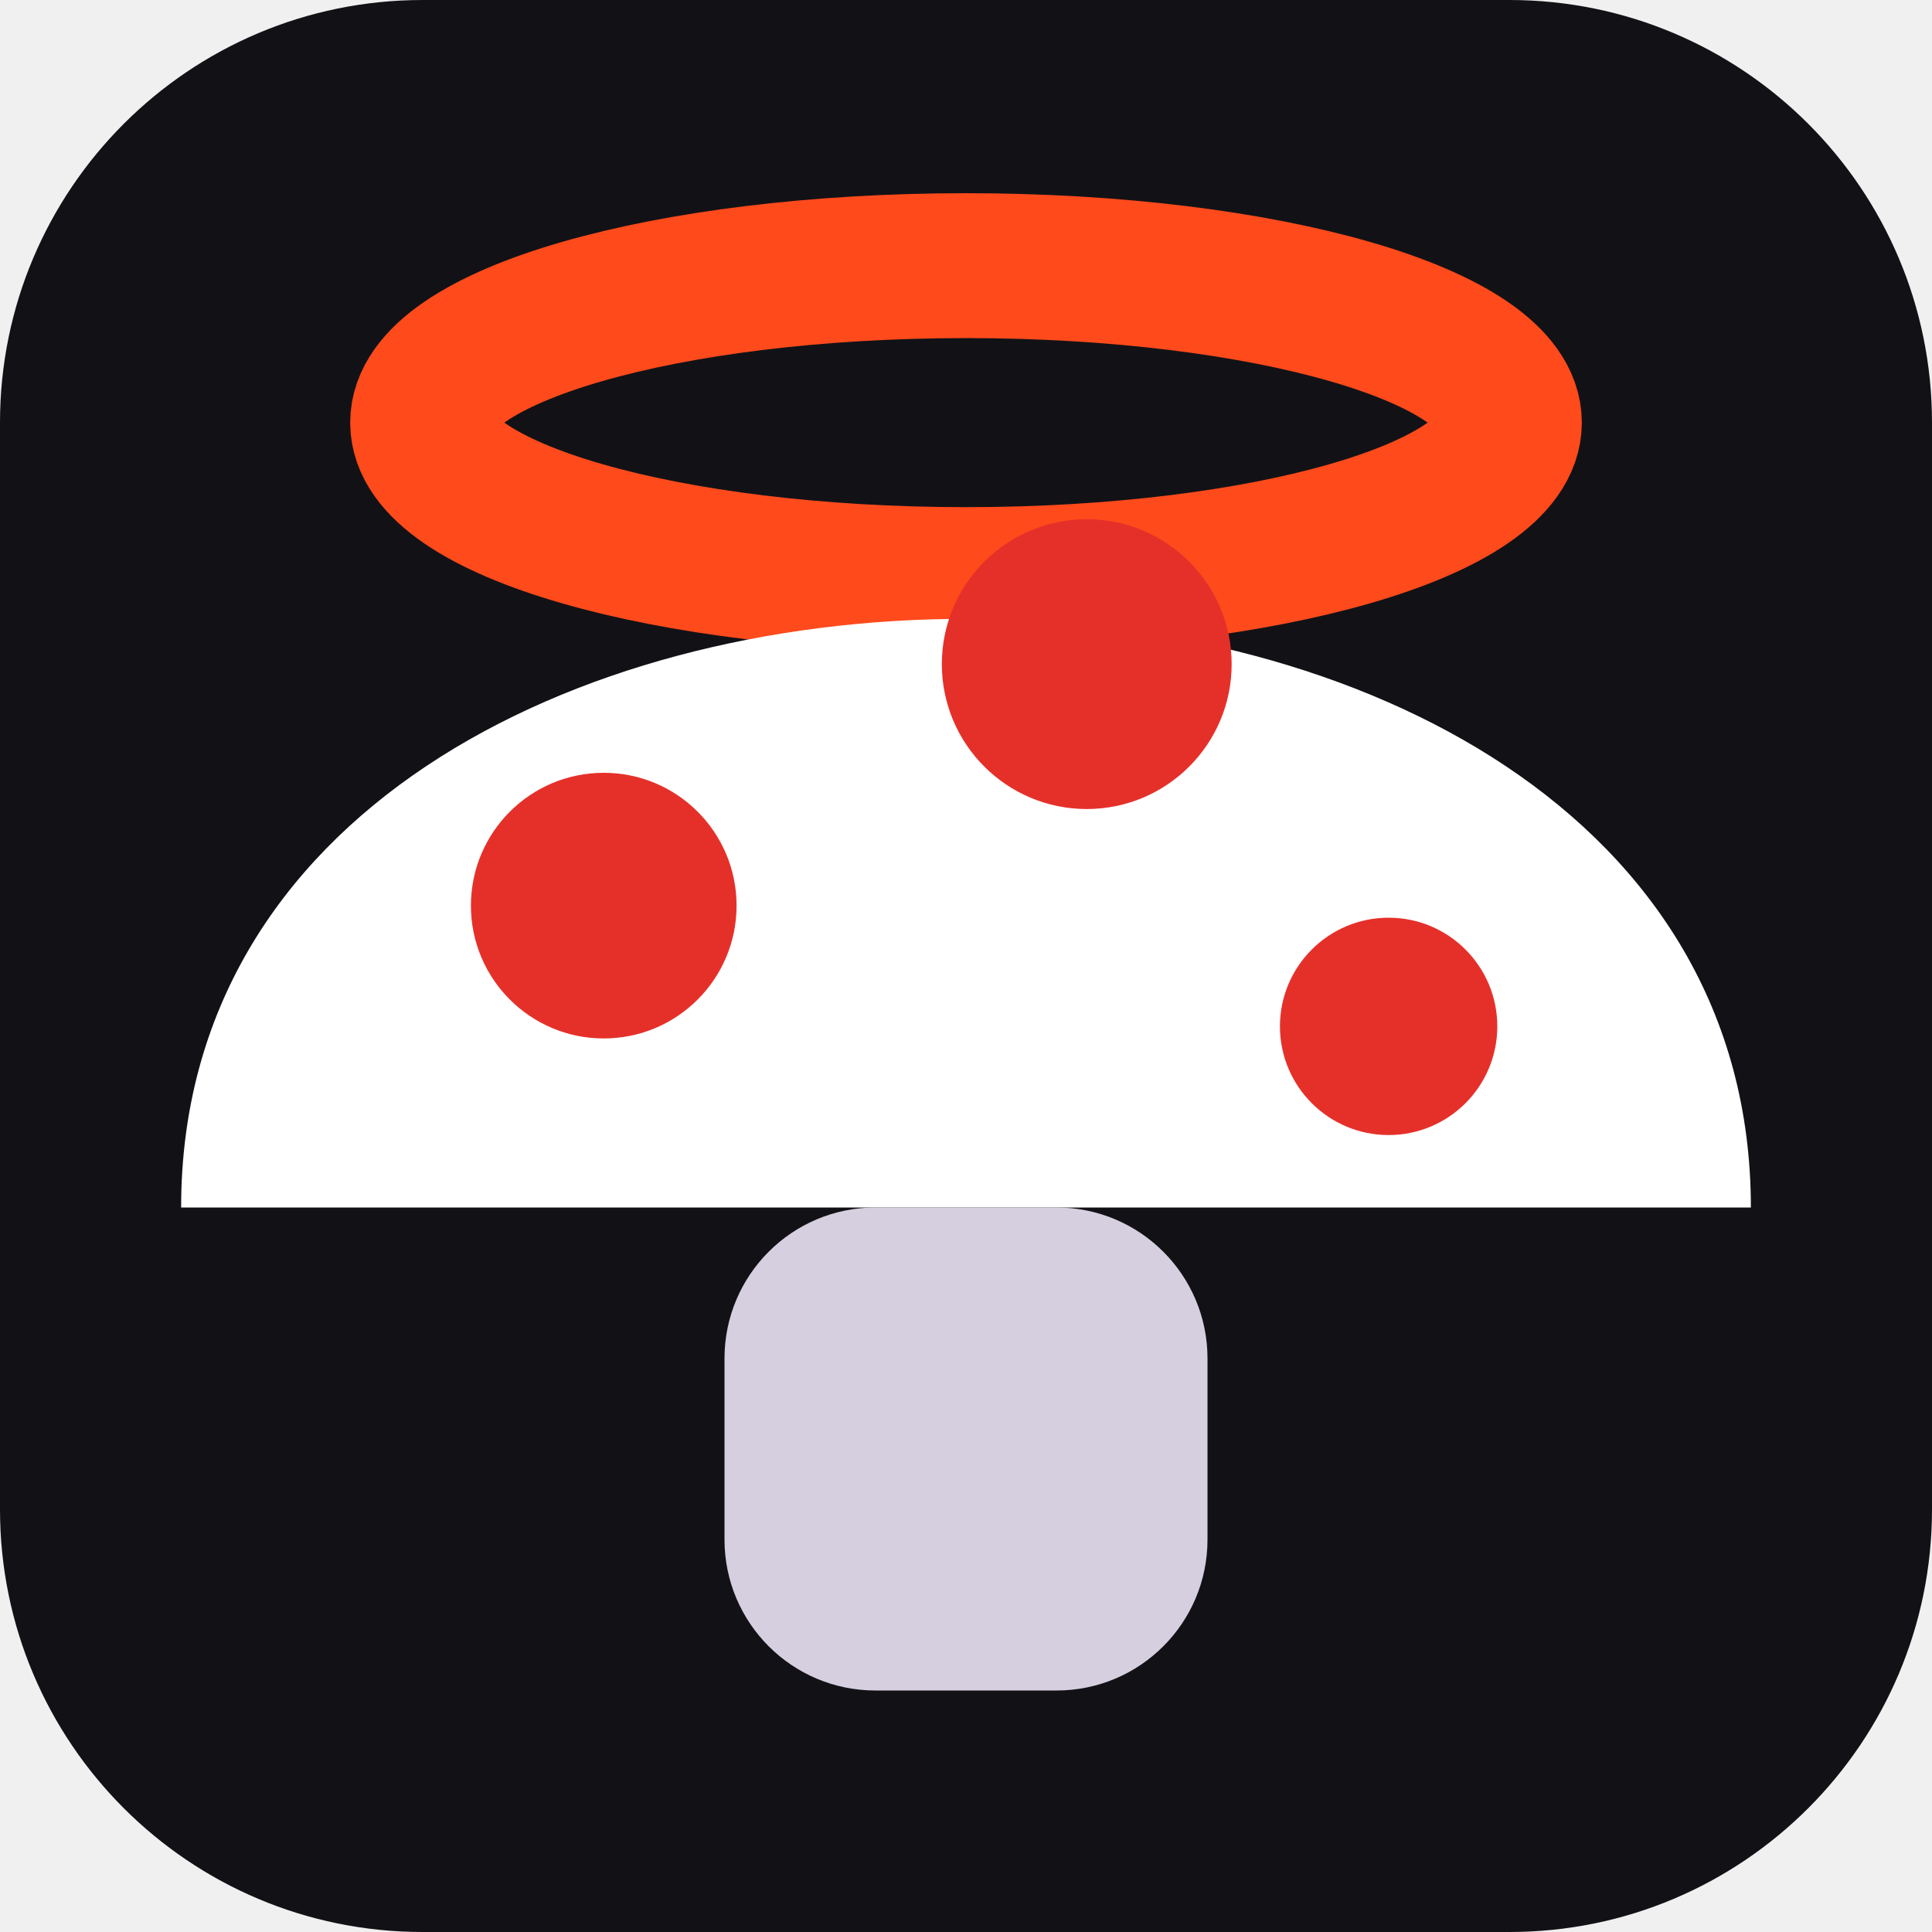
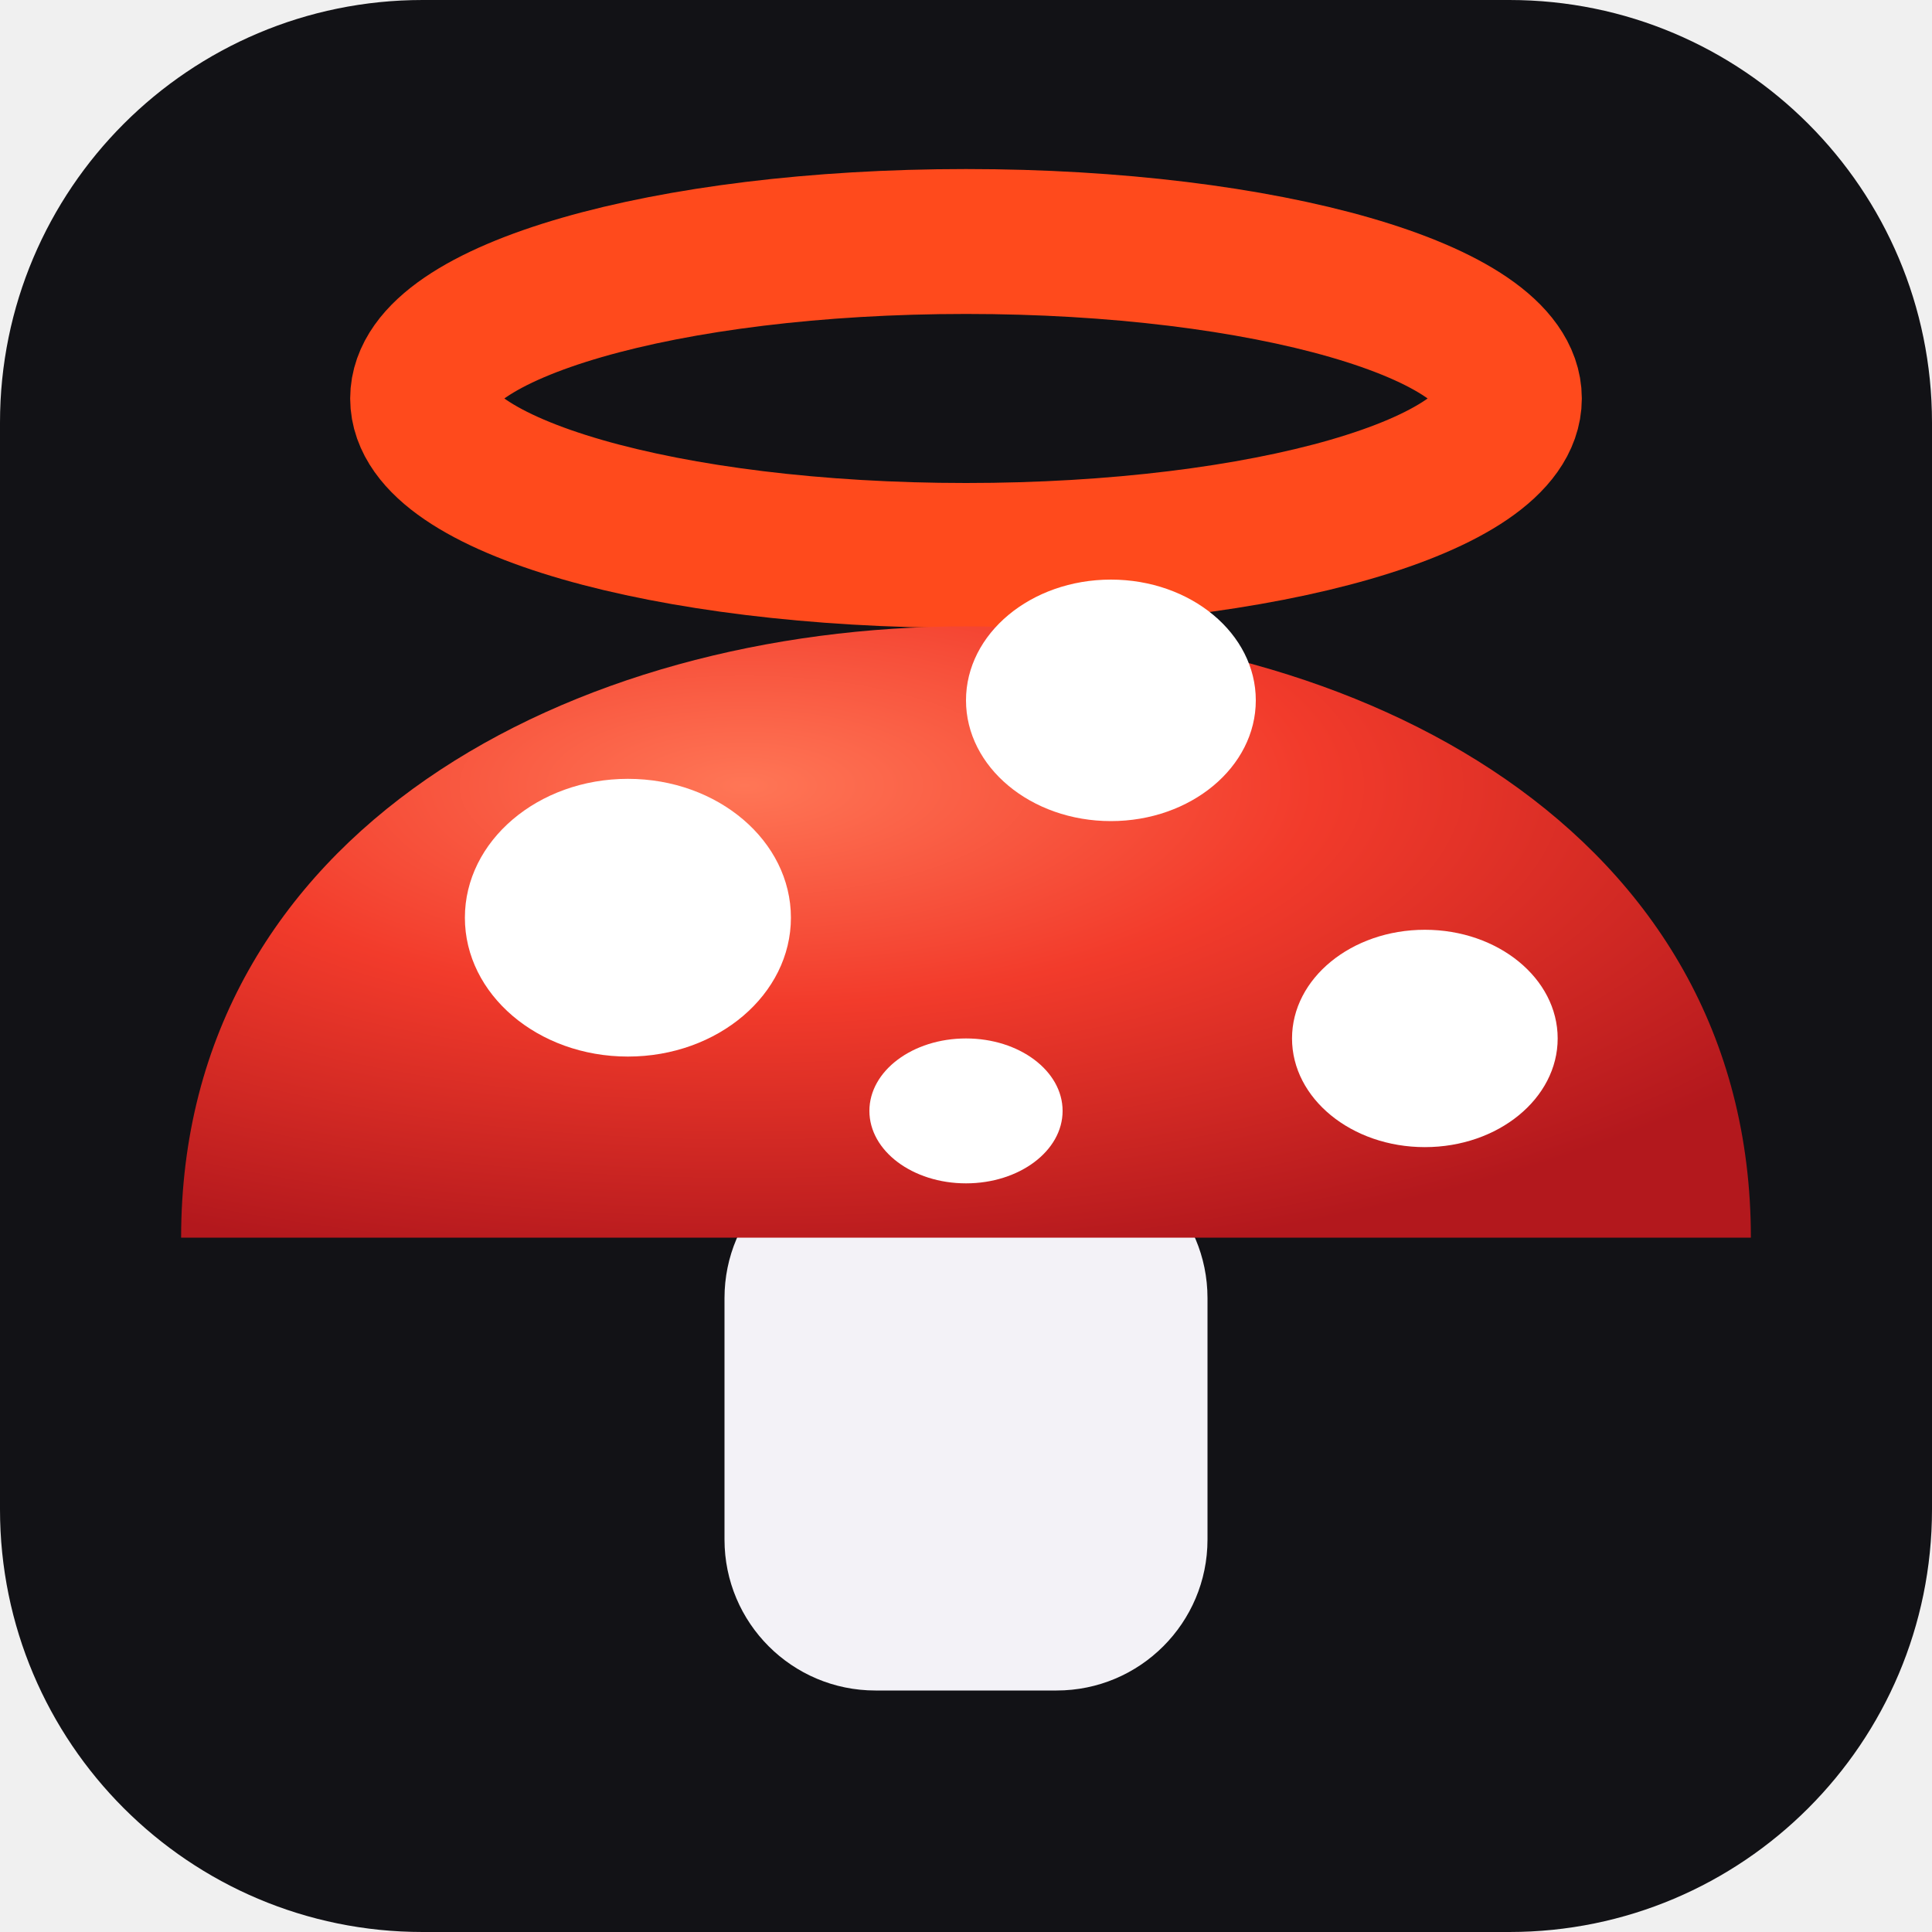
<svg xmlns="http://www.w3.org/2000/svg" width="32" height="32" viewBox="0 0 32 32" role="img" aria-label="Favicon 32 px">
+   <defs>
+     <radialGradient id="fc" cx="36%" cy="26%" r="80%">
+       <stop offset="0" stop-color="#ff7656" />
+       <stop offset=".45" stop-color="#f23b2b" />
+       <stop offset="1" stop-color="#b3181d" />
+     </radialGradient>
+   </defs>
  <rect width="32" height="32" rx="7" fill="#121216" />
-   <ellipse cx="16" cy="7" rx="9" ry="2.6" fill="none" stroke="#ff4a1c" stroke-width="2.4" />
-   <path d="M3 20 C3 7 29 7 29 20Z" fill="#ffffff" />
-   <circle cx="10" cy="15" r="2.2" fill="#e5302a" />
-   <circle cx="18" cy="11" r="2.4" fill="#e5302a" />
-   <circle cx="23" cy="17" r="1.8" fill="#e5302a" />
-   <rect x="12" y="20" width="8" height="8" rx="2.5" fill="#d6cfe0" />
+   <ellipse cx="16" cy="6.6" rx="9" ry="2.6" fill="none" stroke="#ff4a1c" stroke-width="2.4" />
+   <rect x="12" y="19" width="8" height="9" rx="2.5" fill="#f3f2f7" />
+   <path d="M3 20.5 C3 7 29 7 29 20.5Z" fill="url(#fc)" />
+   <ellipse cx="10.4" cy="15.2" rx="2.7" ry="2.3" fill="#fff" />
+   <ellipse cx="18.4" cy="11.6" rx="2.4" ry="2" fill="#fff" />
+   <ellipse cx="23.6" cy="17.2" rx="2.2" ry="1.8" fill="#fff" />
+   <ellipse cx="16" cy="18.4" rx="1.6" ry="1.2" fill="#fff" />
</svg>
